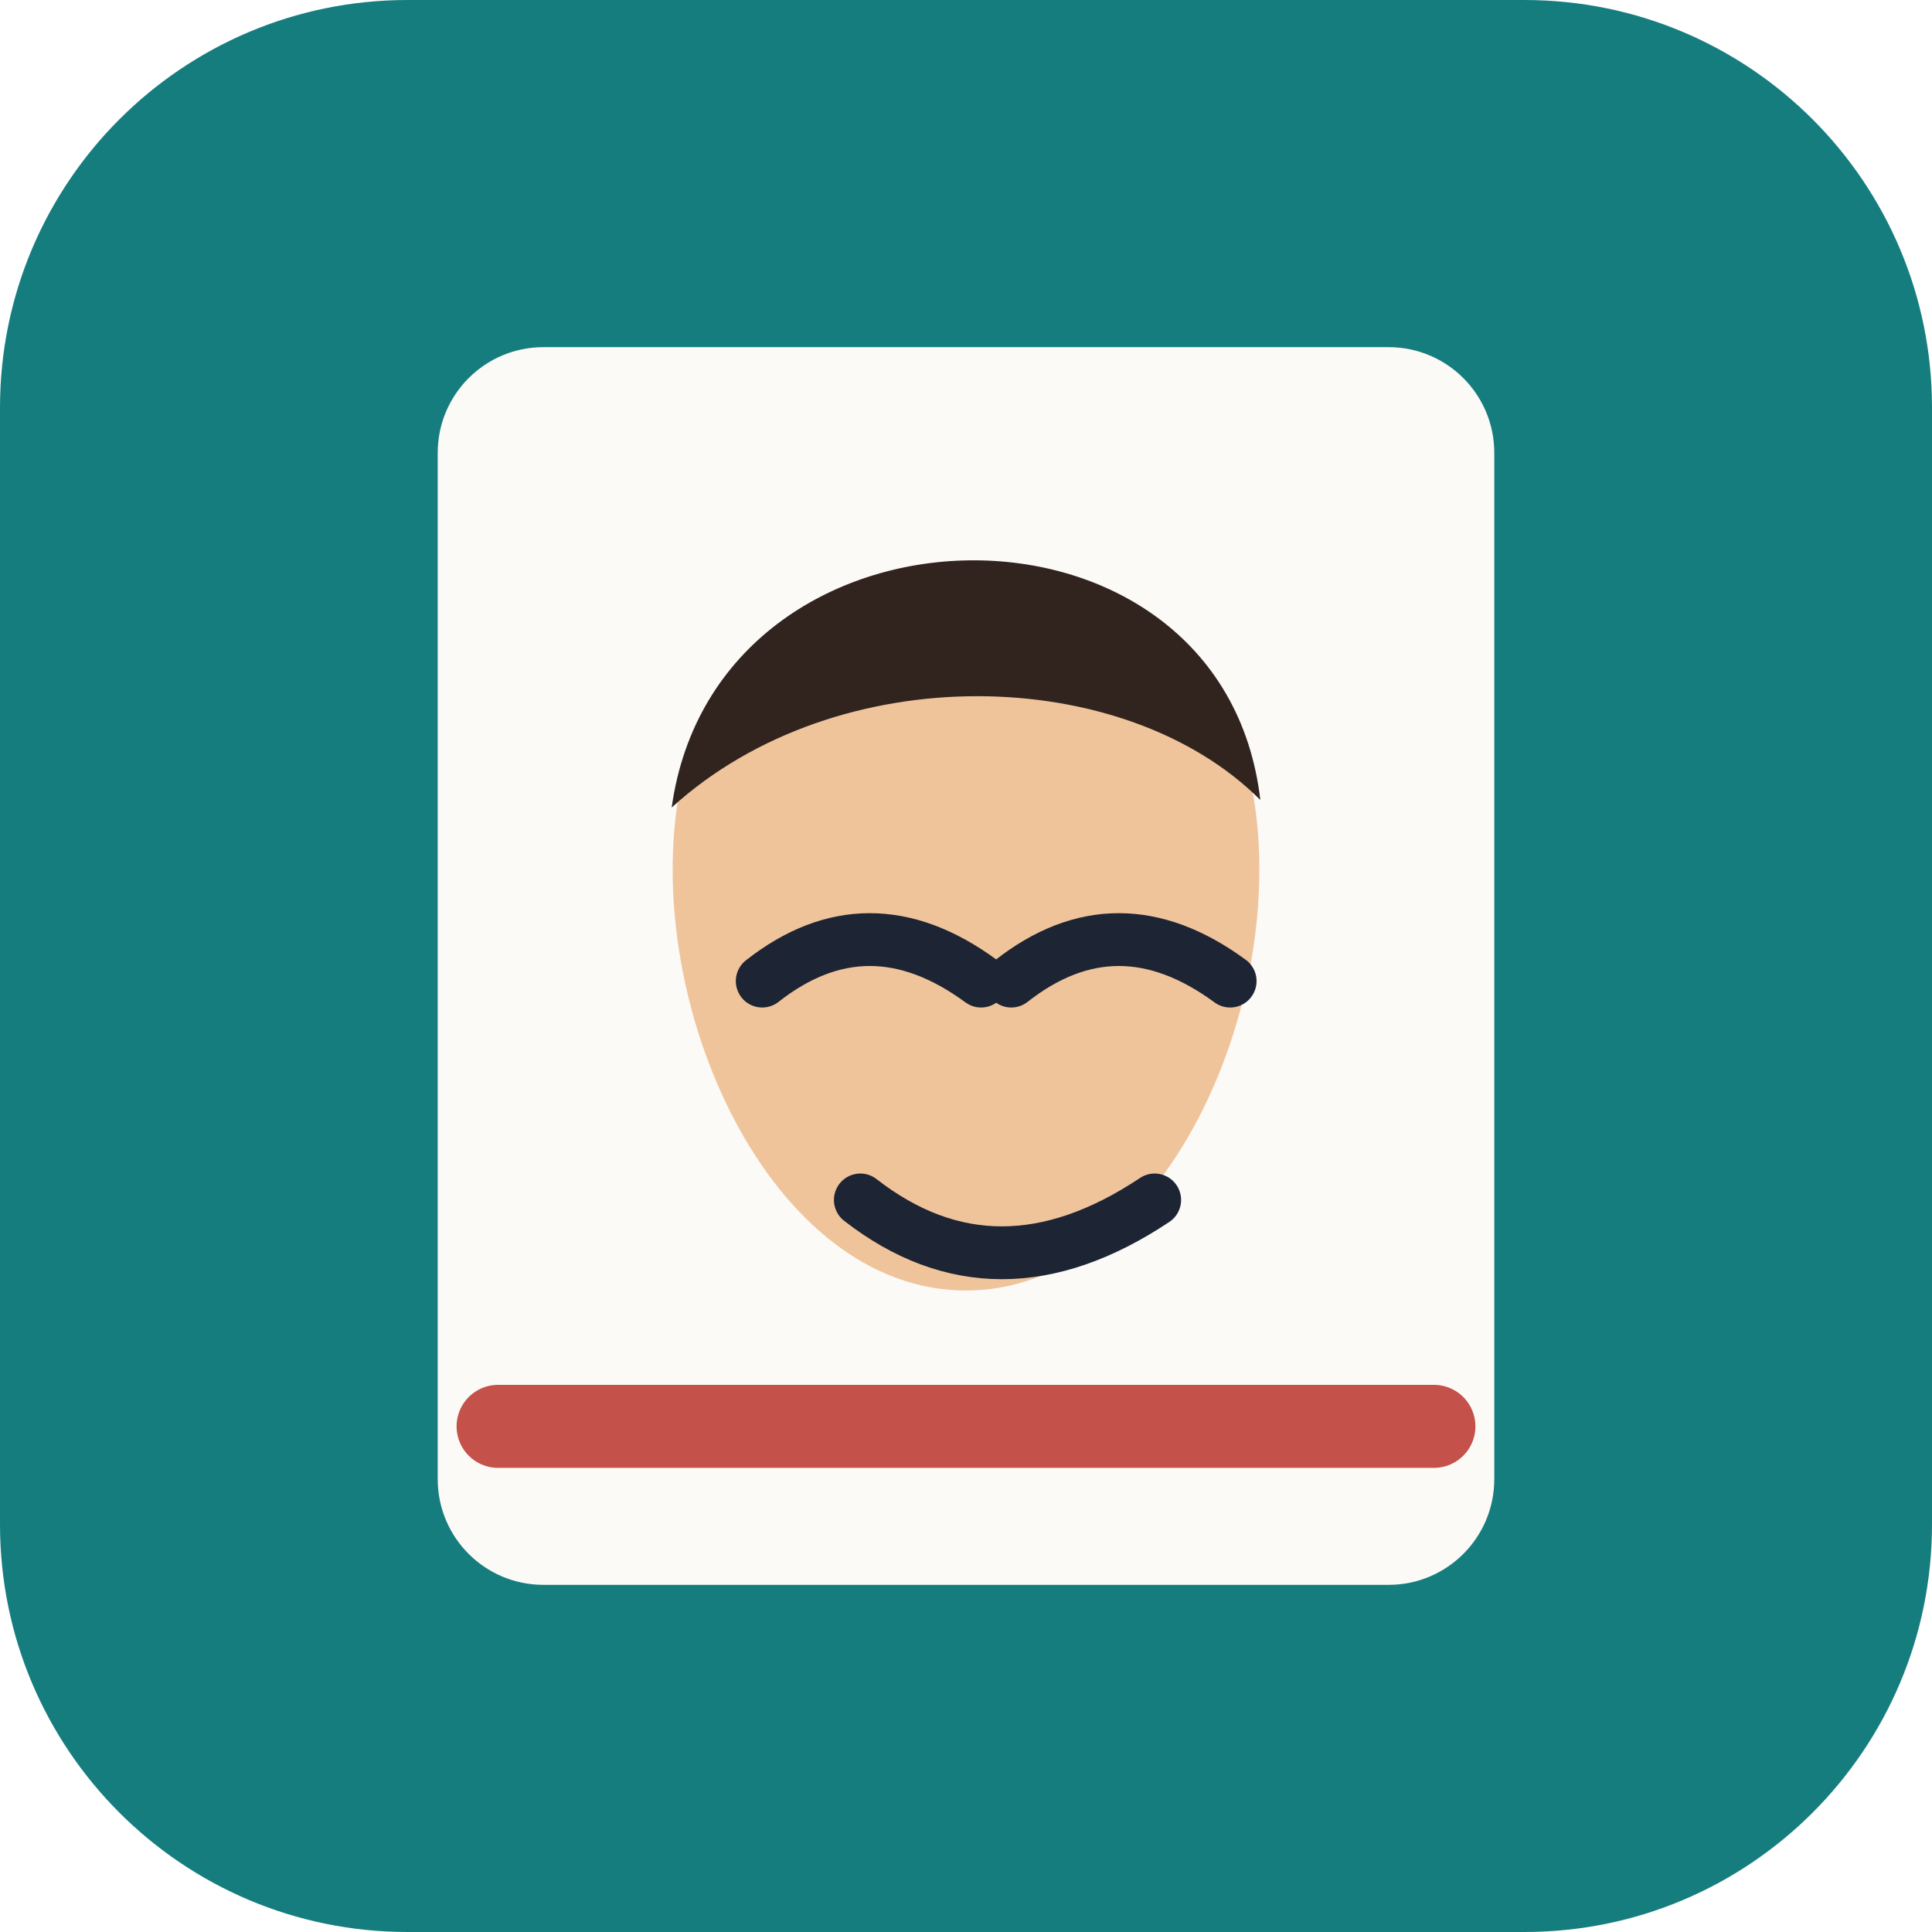
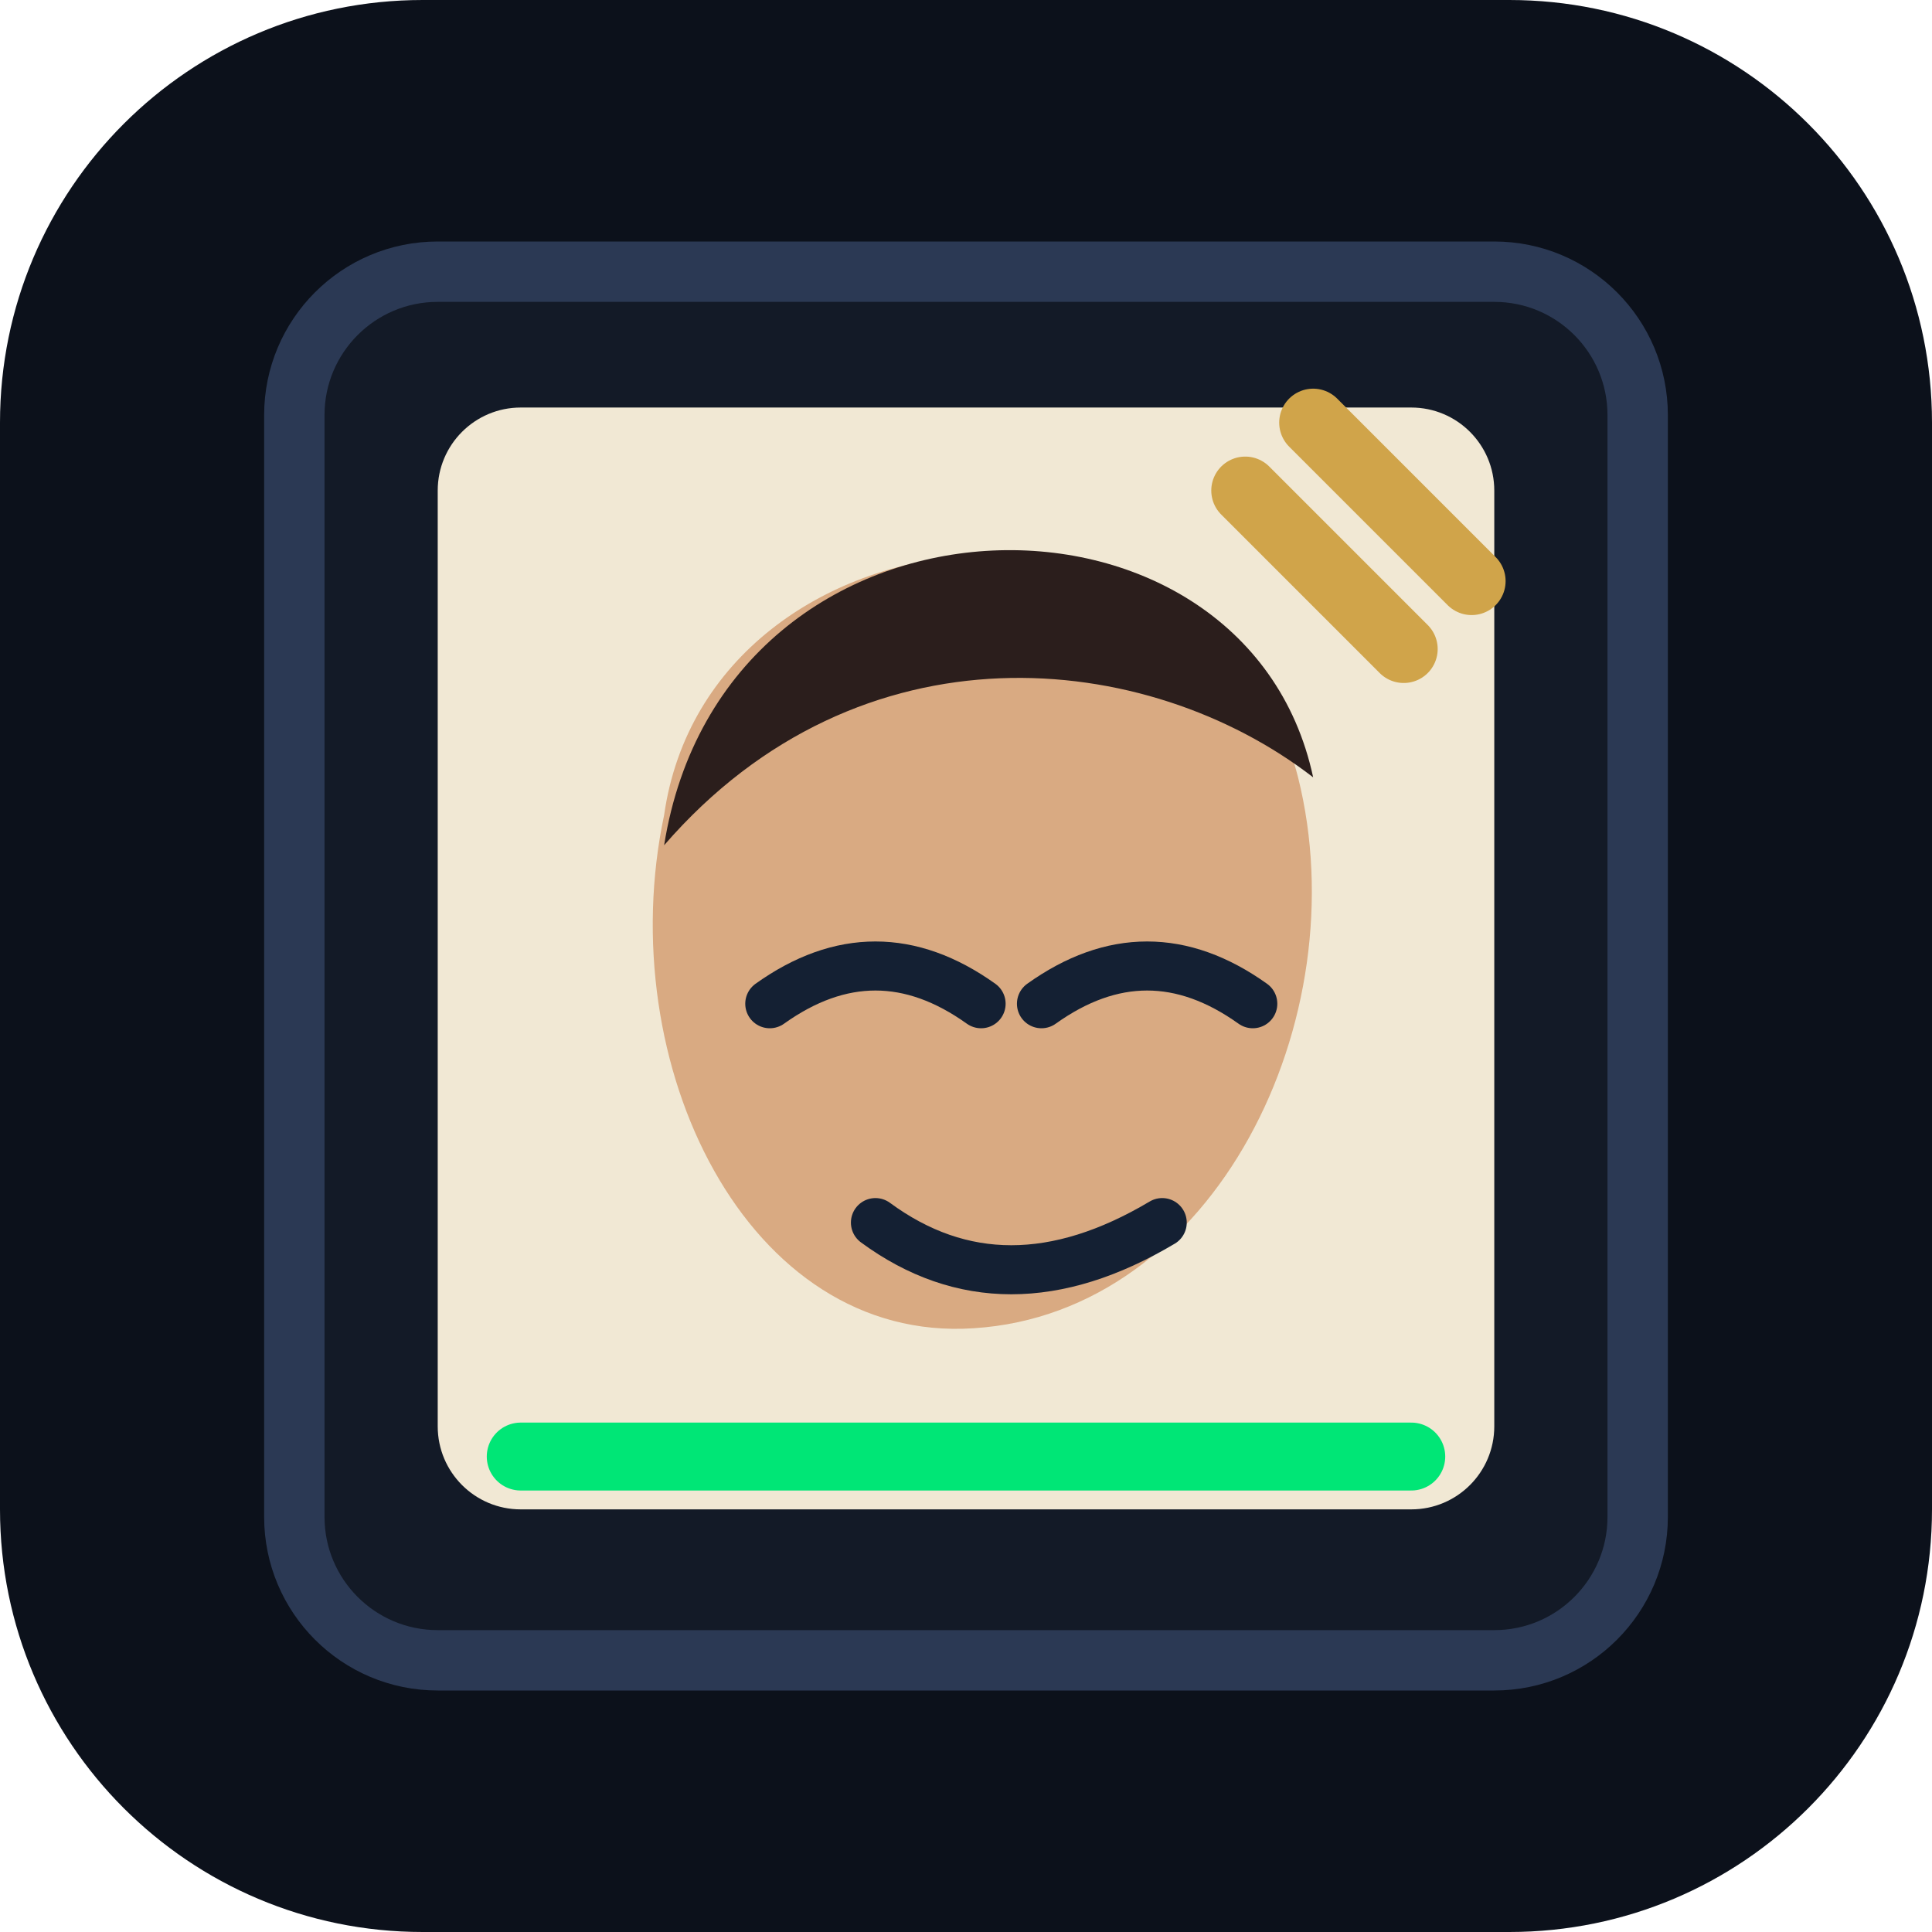
<svg xmlns="http://www.w3.org/2000/svg" viewBox="0 0 512 512">
-   <rect width="512" height="512" rx="108" fill="#167d7f" />
-   <rect x="116" y="92" width="280" height="328" rx="28" fill="#fbfaf7" />
-   <path d="M180 210c14-78 138-78 152 0 10 56-24 132-76 132s-86-76-76-132z" fill="#f0c49b" />
-   <path d="M178 214c12-86 146-88 156-2-36-36-112-38-156 2z" fill="#31241f" />
-   <path d="M202 260q28-22 58 0M268 260q28-22 58 0M228 318q36 28 78 0" fill="none" stroke="#1d2433" stroke-width="14" stroke-linecap="round" />
-   <path d="M132 378h248" stroke="#c4514a" stroke-width="22" stroke-linecap="round" />
+   <rect width="512" height="512" rx="112" fill="#0c111b" />
+   <rect x="78" y="72" width="356" height="368" rx="38" fill="#131a27" stroke="#2b3954" stroke-width="16" />
+   <rect x="116" y="108" width="280" height="292" rx="22" fill="#f1e8d4" />
+   <path d="M176 216c12-84 146-96 168-10 16 64-22 142-86 146-60 4-96-70-82-136z" fill="#d9aa82" />
+   <path d="M176 224c16-100 154-102 172-18-44-34-120-42-172 18z" fill="#2b1e1c" />
+   <path d="M204 266q28-20 56 0M276 266q28-20 56 0M232 324q34 25 76 0" fill="none" stroke="#142033" stroke-width="13" stroke-linecap="round" />
+   <path d="M138 386h236" stroke="#00e676" stroke-width="18" stroke-linecap="round" />
+   <path d="M348 112l42 42M330 130l42 42" stroke="#d0a44a" stroke-width="18" stroke-linecap="round" />
</svg>
